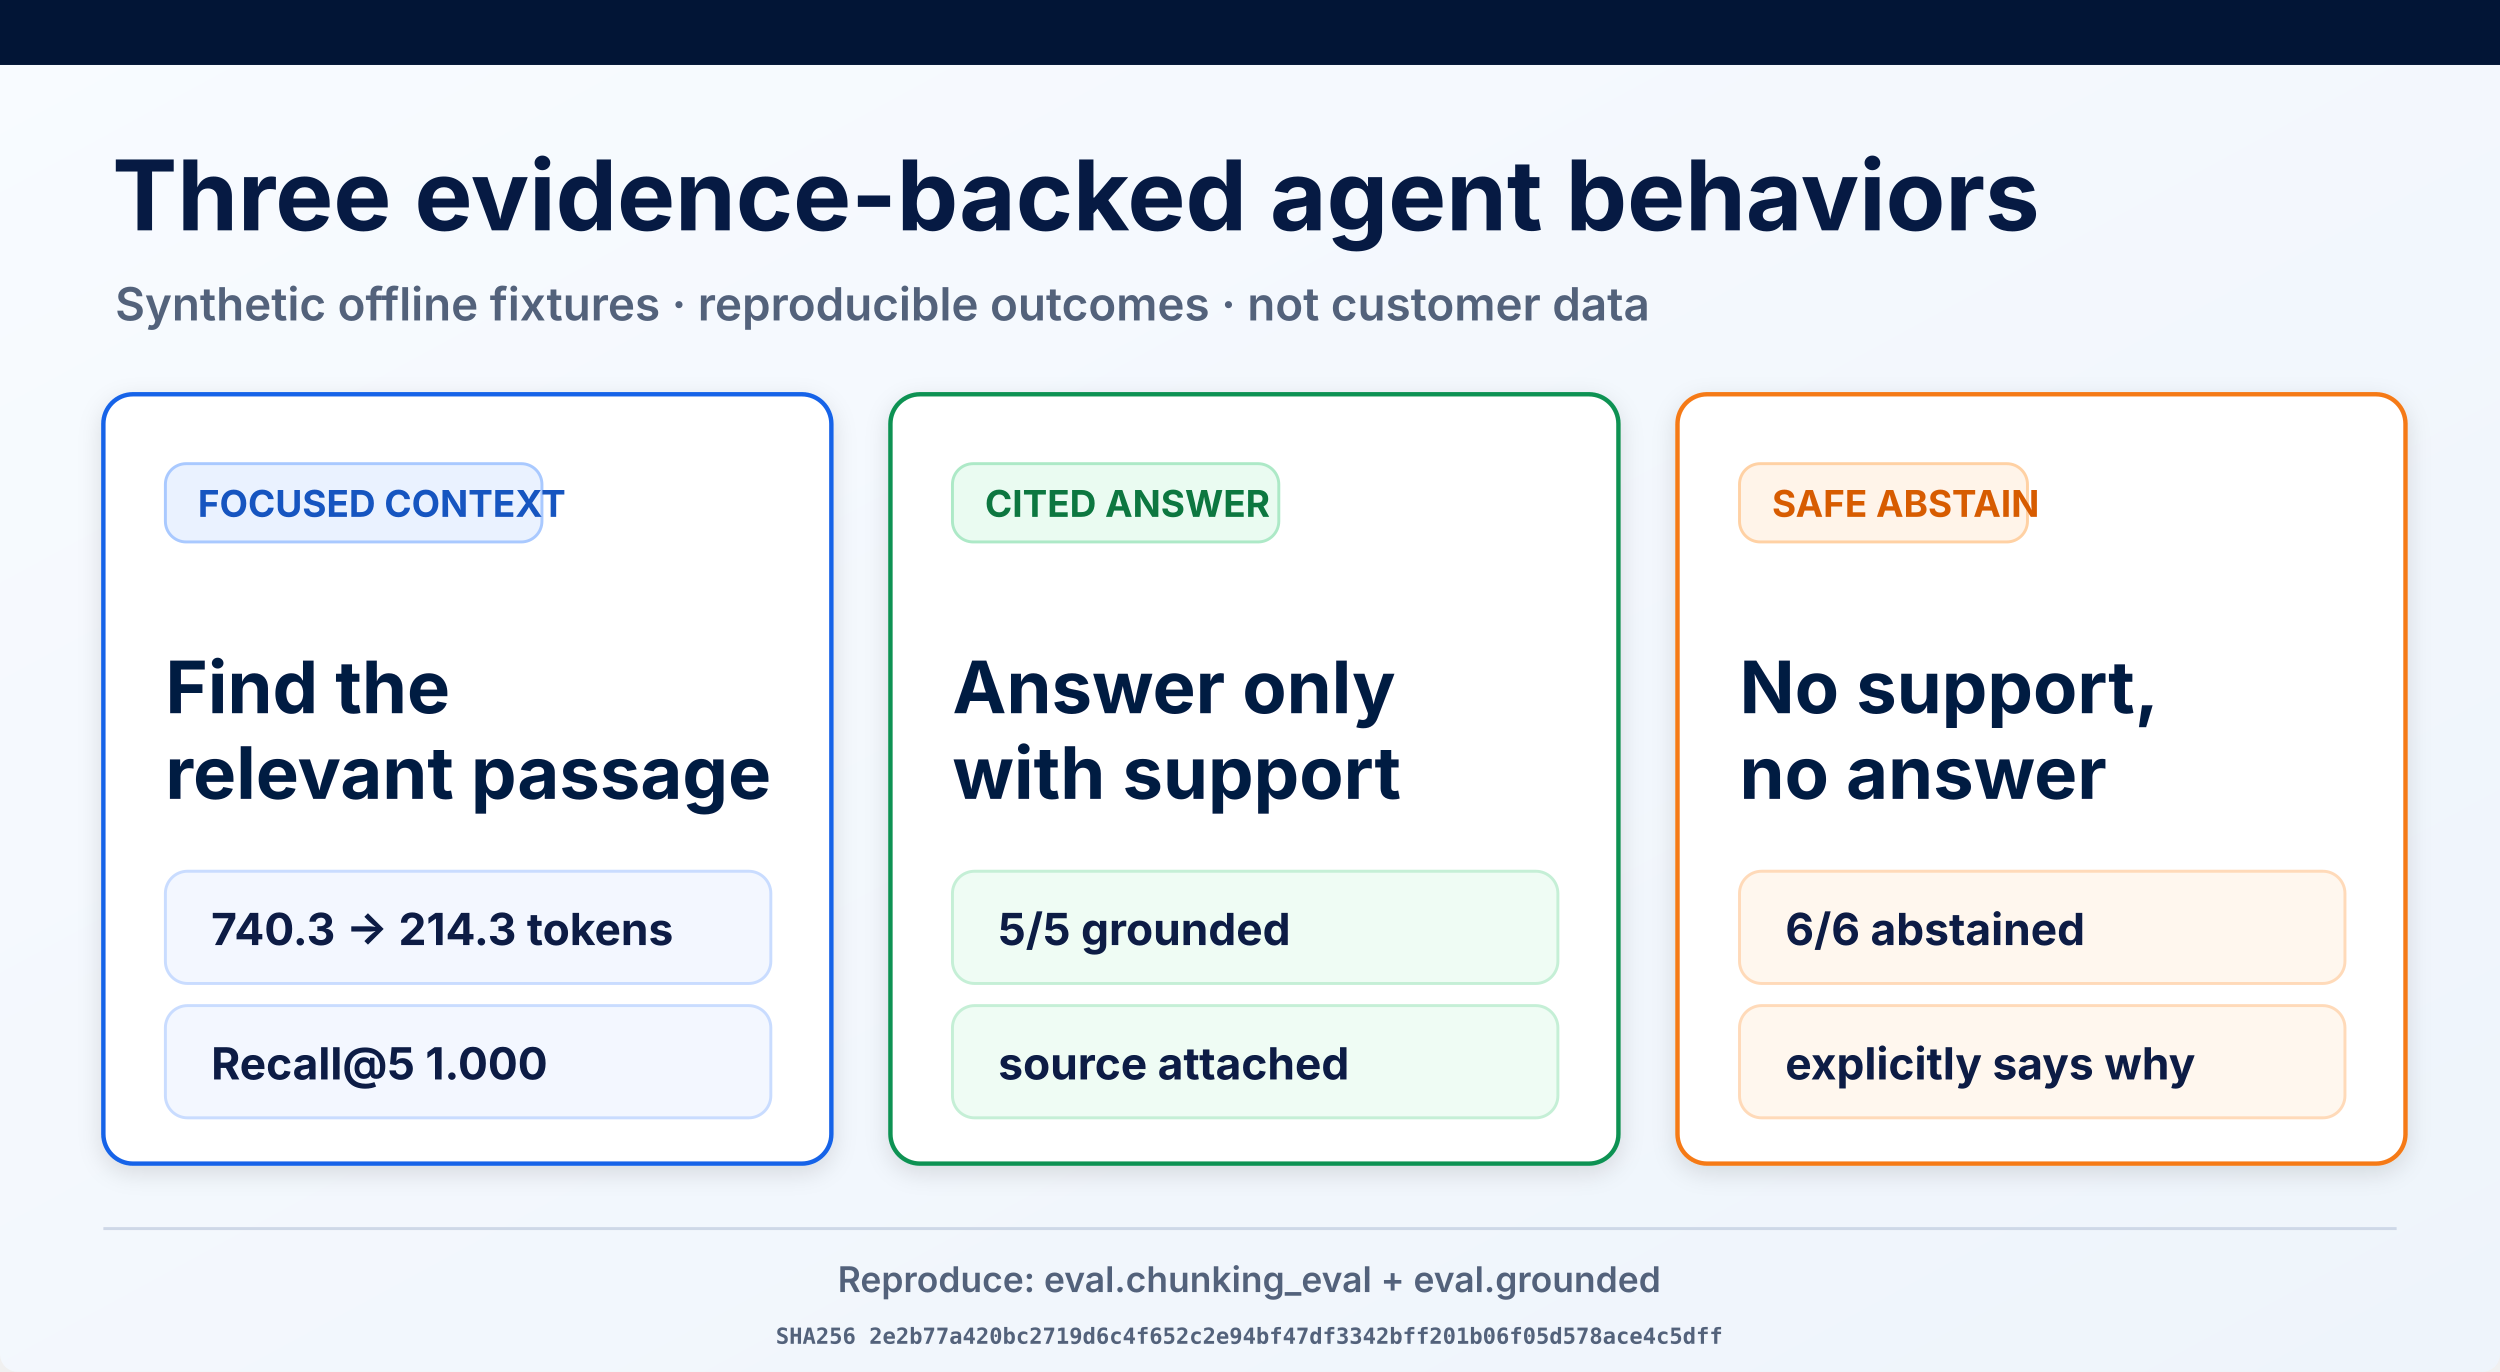
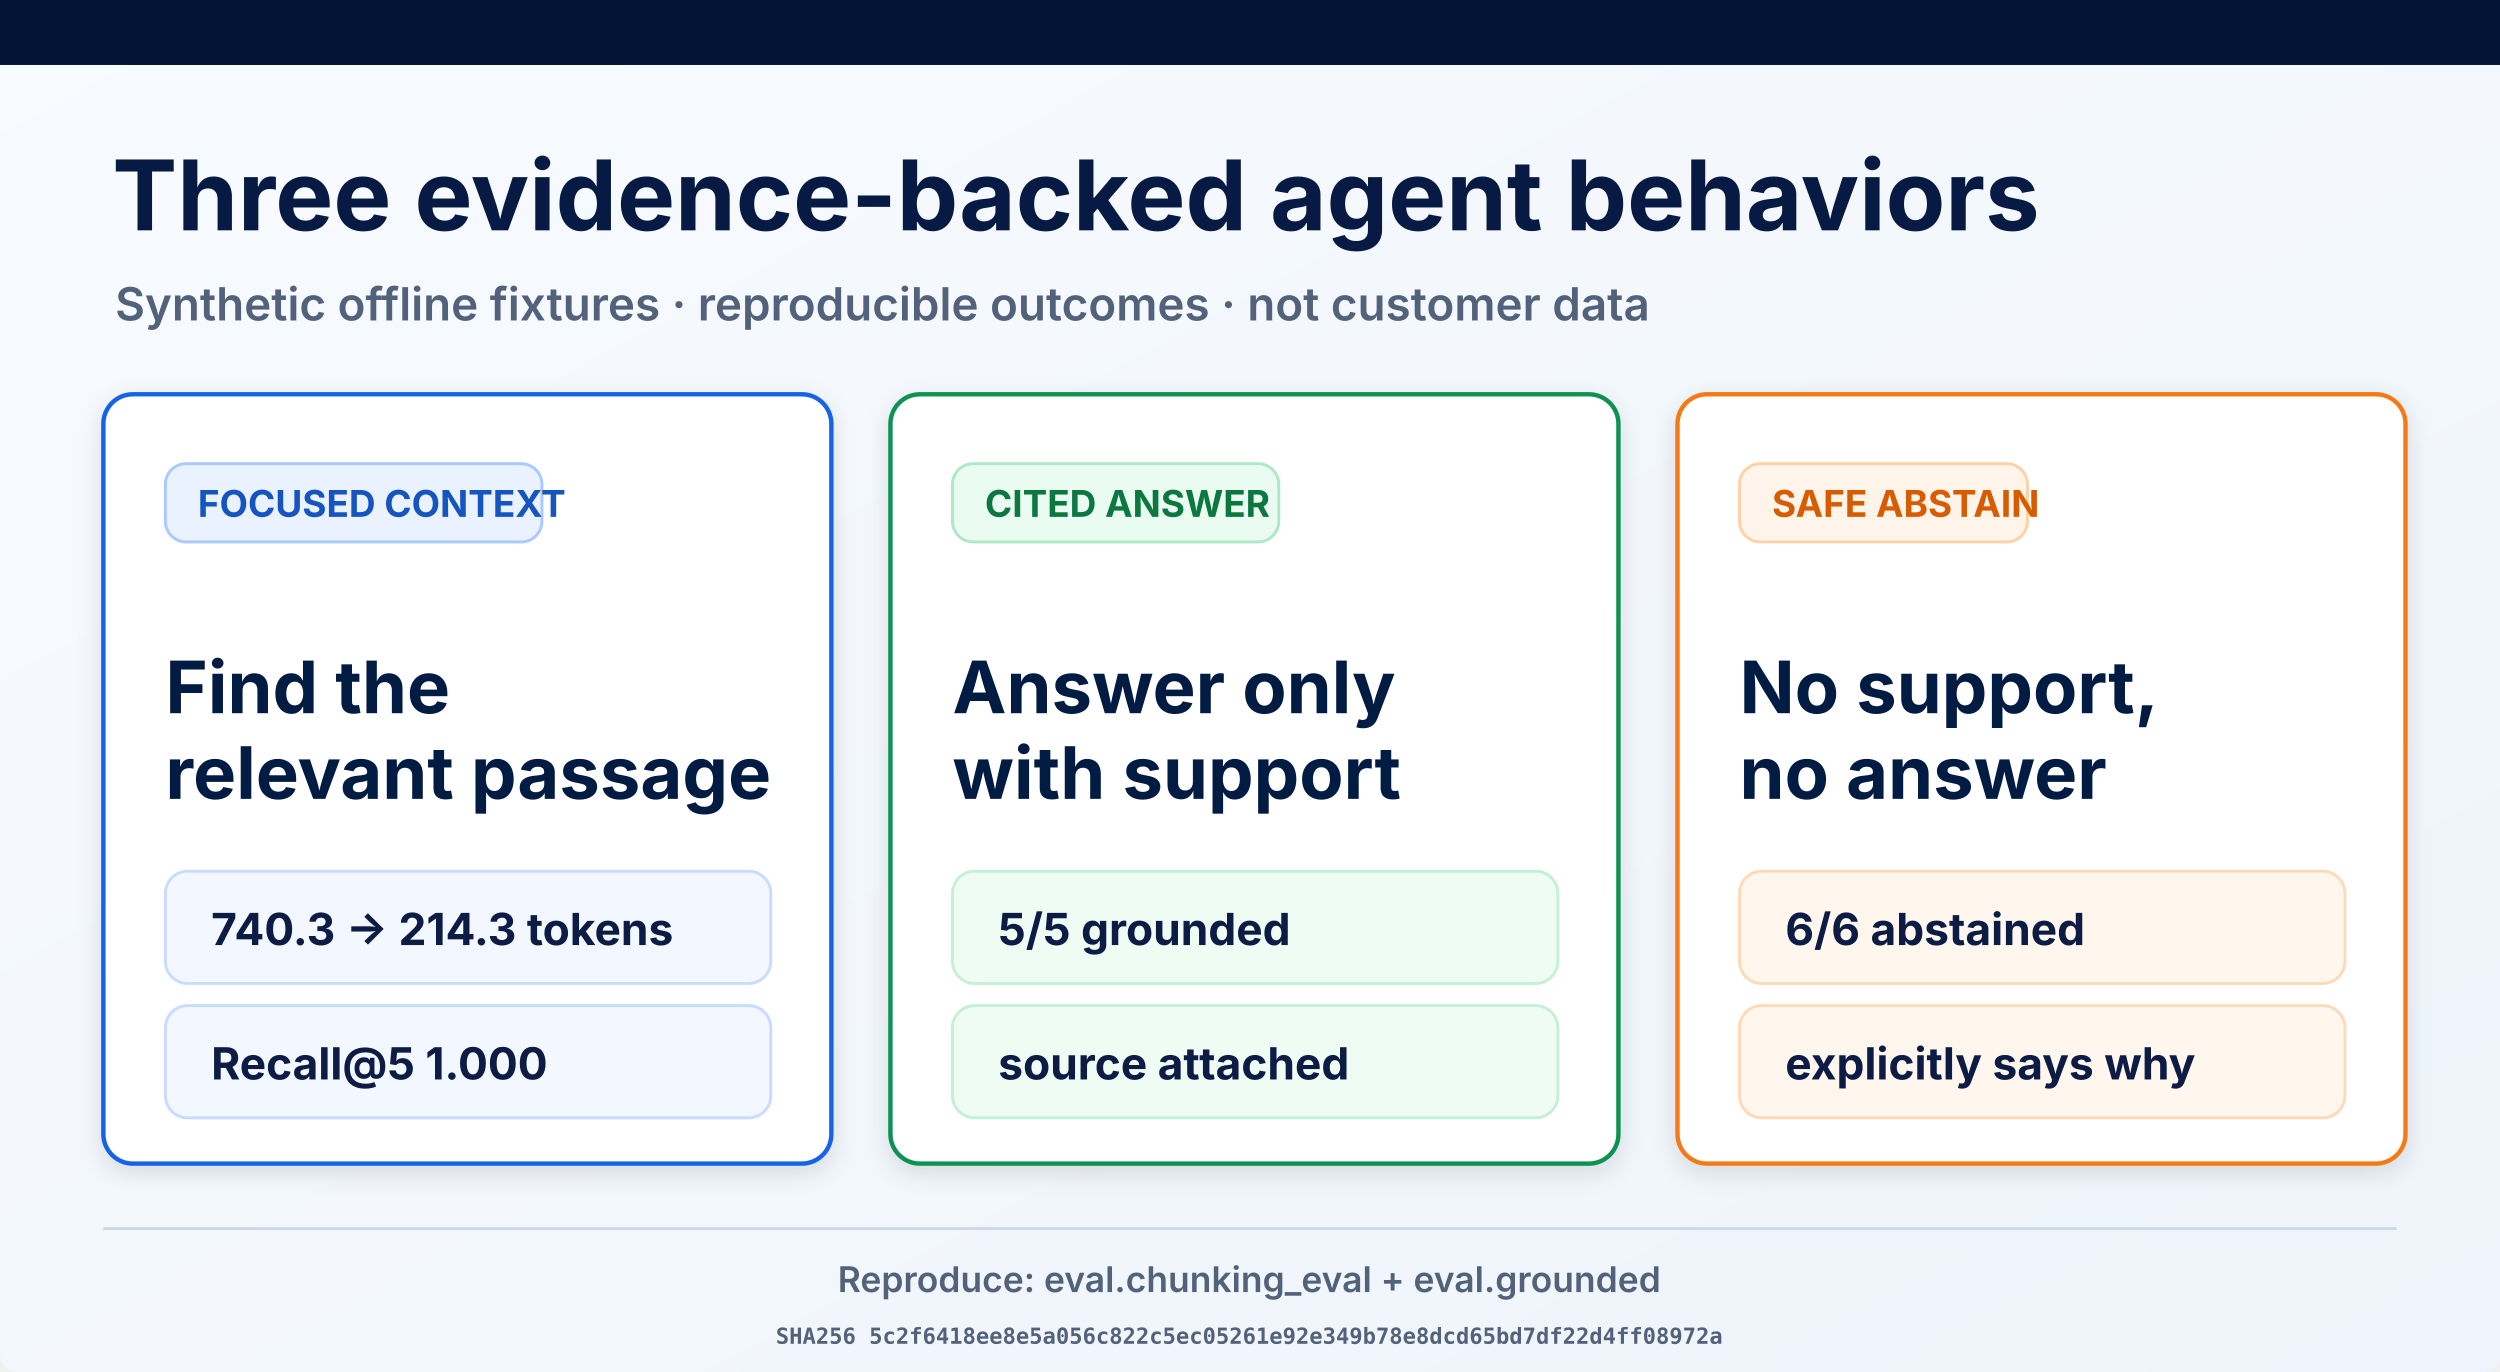
<svg xmlns="http://www.w3.org/2000/svg" width="1693" height="929" viewBox="0 0 1693 929" role="img" aria-labelledby="title desc">
  <defs>
    <linearGradient id="page" x1="0" y1="0" x2="1" y2="1">
      <stop offset="0" stop-color="#f8fbff" />
      <stop offset="1" stop-color="#eef4fb" />
    </linearGradient>
    <filter id="shadow" x="-10%" y="-10%" width="120%" height="130%">
      <feDropShadow dx="0" dy="5" stdDeviation="8" flood-opacity=".12" />
    </filter>
  </defs>
  <rect width="1693" height="929" rx="12" fill="url(#page)" />
  <rect width="1693" height="44" fill="#021536" />
  <text x="76" y="156" font-family="Inter, Arial, sans-serif" font-size="66" font-weight="700" fill="#061a43">Three evidence-backed agent behaviors</text>
  <text x="78" y="217" font-family="Inter, Arial, sans-serif" font-size="31" font-weight="600" fill="#53627b">Synthetic offline fixtures · reproducible outcomes · not customer data</text>
  <g filter="url(#shadow)">
    <rect x="70" y="267" width="493" height="521" rx="20" fill="#fff" stroke="#1763e8" stroke-width="3" />
    <rect x="112" y="314" width="255" height="53" rx="14" fill="#eaf2ff" stroke="#a9c9ff" stroke-width="2" />
    <text x="134" y="350" font-family="Inter, Arial, sans-serif" font-size="25" font-weight="700" fill="#1554c0">FOCUSED CONTEXT</text>
    <text x="112" y="483" font-family="Inter, Arial, sans-serif" font-size="49" font-weight="700" fill="#061a43">Find the</text>
    <text x="112" y="541" font-family="Inter, Arial, sans-serif" font-size="49" font-weight="700" fill="#061a43">relevant passage</text>
    <rect x="112" y="590" width="410" height="76" rx="15" fill="#f3f7ff" stroke="#c9dcff" stroke-width="2" />
    <text x="143" y="640" font-family="Inter, Arial, sans-serif" font-size="30" font-weight="700" fill="#0a1b44">740.3 → 214.3 tokens</text>
    <rect x="112" y="681" width="410" height="76" rx="15" fill="#f3f7ff" stroke="#c9dcff" stroke-width="2" />
    <text x="143" y="731" font-family="Inter, Arial, sans-serif" font-size="30" font-weight="700" fill="#0a1b44">Recall@5 1.000</text>
  </g>
  <g filter="url(#shadow)">
    <rect x="603" y="267" width="493" height="521" rx="20" fill="#fff" stroke="#109252" stroke-width="3" />
    <rect x="645" y="314" width="221" height="53" rx="14" fill="#eafbf1" stroke="#ade9c7" stroke-width="2" />
    <text x="667" y="350" font-family="Inter, Arial, sans-serif" font-size="25" font-weight="700" fill="#08773f">CITED ANSWER</text>
    <text x="645" y="483" font-family="Inter, Arial, sans-serif" font-size="49" font-weight="700" fill="#061a43">Answer only</text>
    <text x="645" y="541" font-family="Inter, Arial, sans-serif" font-size="49" font-weight="700" fill="#061a43">with support</text>
    <rect x="645" y="590" width="410" height="76" rx="15" fill="#effcf4" stroke="#c5efd6" stroke-width="2" />
    <text x="676" y="640" font-family="Inter, Arial, sans-serif" font-size="30" font-weight="700" fill="#0a1b44">5/5 grounded</text>
    <rect x="645" y="681" width="410" height="76" rx="15" fill="#effcf4" stroke="#c5efd6" stroke-width="2" />
    <text x="676" y="731" font-family="Inter, Arial, sans-serif" font-size="30" font-weight="700" fill="#0a1b44">source attached</text>
  </g>
  <g filter="url(#shadow)">
    <rect x="1136" y="267" width="493" height="521" rx="20" fill="#fff" stroke="#f57a19" stroke-width="3" />
    <rect x="1178" y="314" width="195" height="53" rx="14" fill="#fff4e9" stroke="#ffd1a4" stroke-width="2" />
    <text x="1200" y="350" font-family="Inter, Arial, sans-serif" font-size="25" font-weight="700" fill="#d75c06">SAFE ABSTAIN</text>
    <text x="1178" y="483" font-family="Inter, Arial, sans-serif" font-size="49" font-weight="700" fill="#061a43">No support,</text>
    <text x="1178" y="541" font-family="Inter, Arial, sans-serif" font-size="49" font-weight="700" fill="#061a43">no answer</text>
    <rect x="1178" y="590" width="410" height="76" rx="15" fill="#fff7ee" stroke="#ffdab9" stroke-width="2" />
    <text x="1209" y="640" font-family="Inter, Arial, sans-serif" font-size="30" font-weight="700" fill="#0a1b44">6/6 abstained</text>
    <rect x="1178" y="681" width="410" height="76" rx="15" fill="#fff7ee" stroke="#ffdab9" stroke-width="2" />
    <text x="1209" y="731" font-family="Inter, Arial, sans-serif" font-size="30" font-weight="700" fill="#0a1b44">explicitly says why</text>
  </g>
  <line x1="70" y1="832" x2="1623" y2="832" stroke="#ced8e7" stroke-width="2" />
  <text x="846" y="875" text-anchor="middle" font-family="Inter, Arial, sans-serif" font-size="24" font-weight="600" fill="#53627b">Reproduce: eval.chunking_eval + eval.grounded</text>
-   <text x="846" y="910" text-anchor="middle" font-family="ui-monospace, monospace" font-size="15" font-weight="600" fill="#53627b">SHA256 2e2b77a420bc2719d6c4f652c2e94bf47df3342bff201b06f05d578ace4c5dff</text>
+   <text x="846" y="910" text-anchor="middle" font-family="ui-monospace, monospace" font-size="15" font-weight="600" fill="#53627b">SHA256 5c2f6418ee8e5a056c822c5ec05261e92e349b78e8dcd65bd7df22d4ff08972a</text>
</svg>
